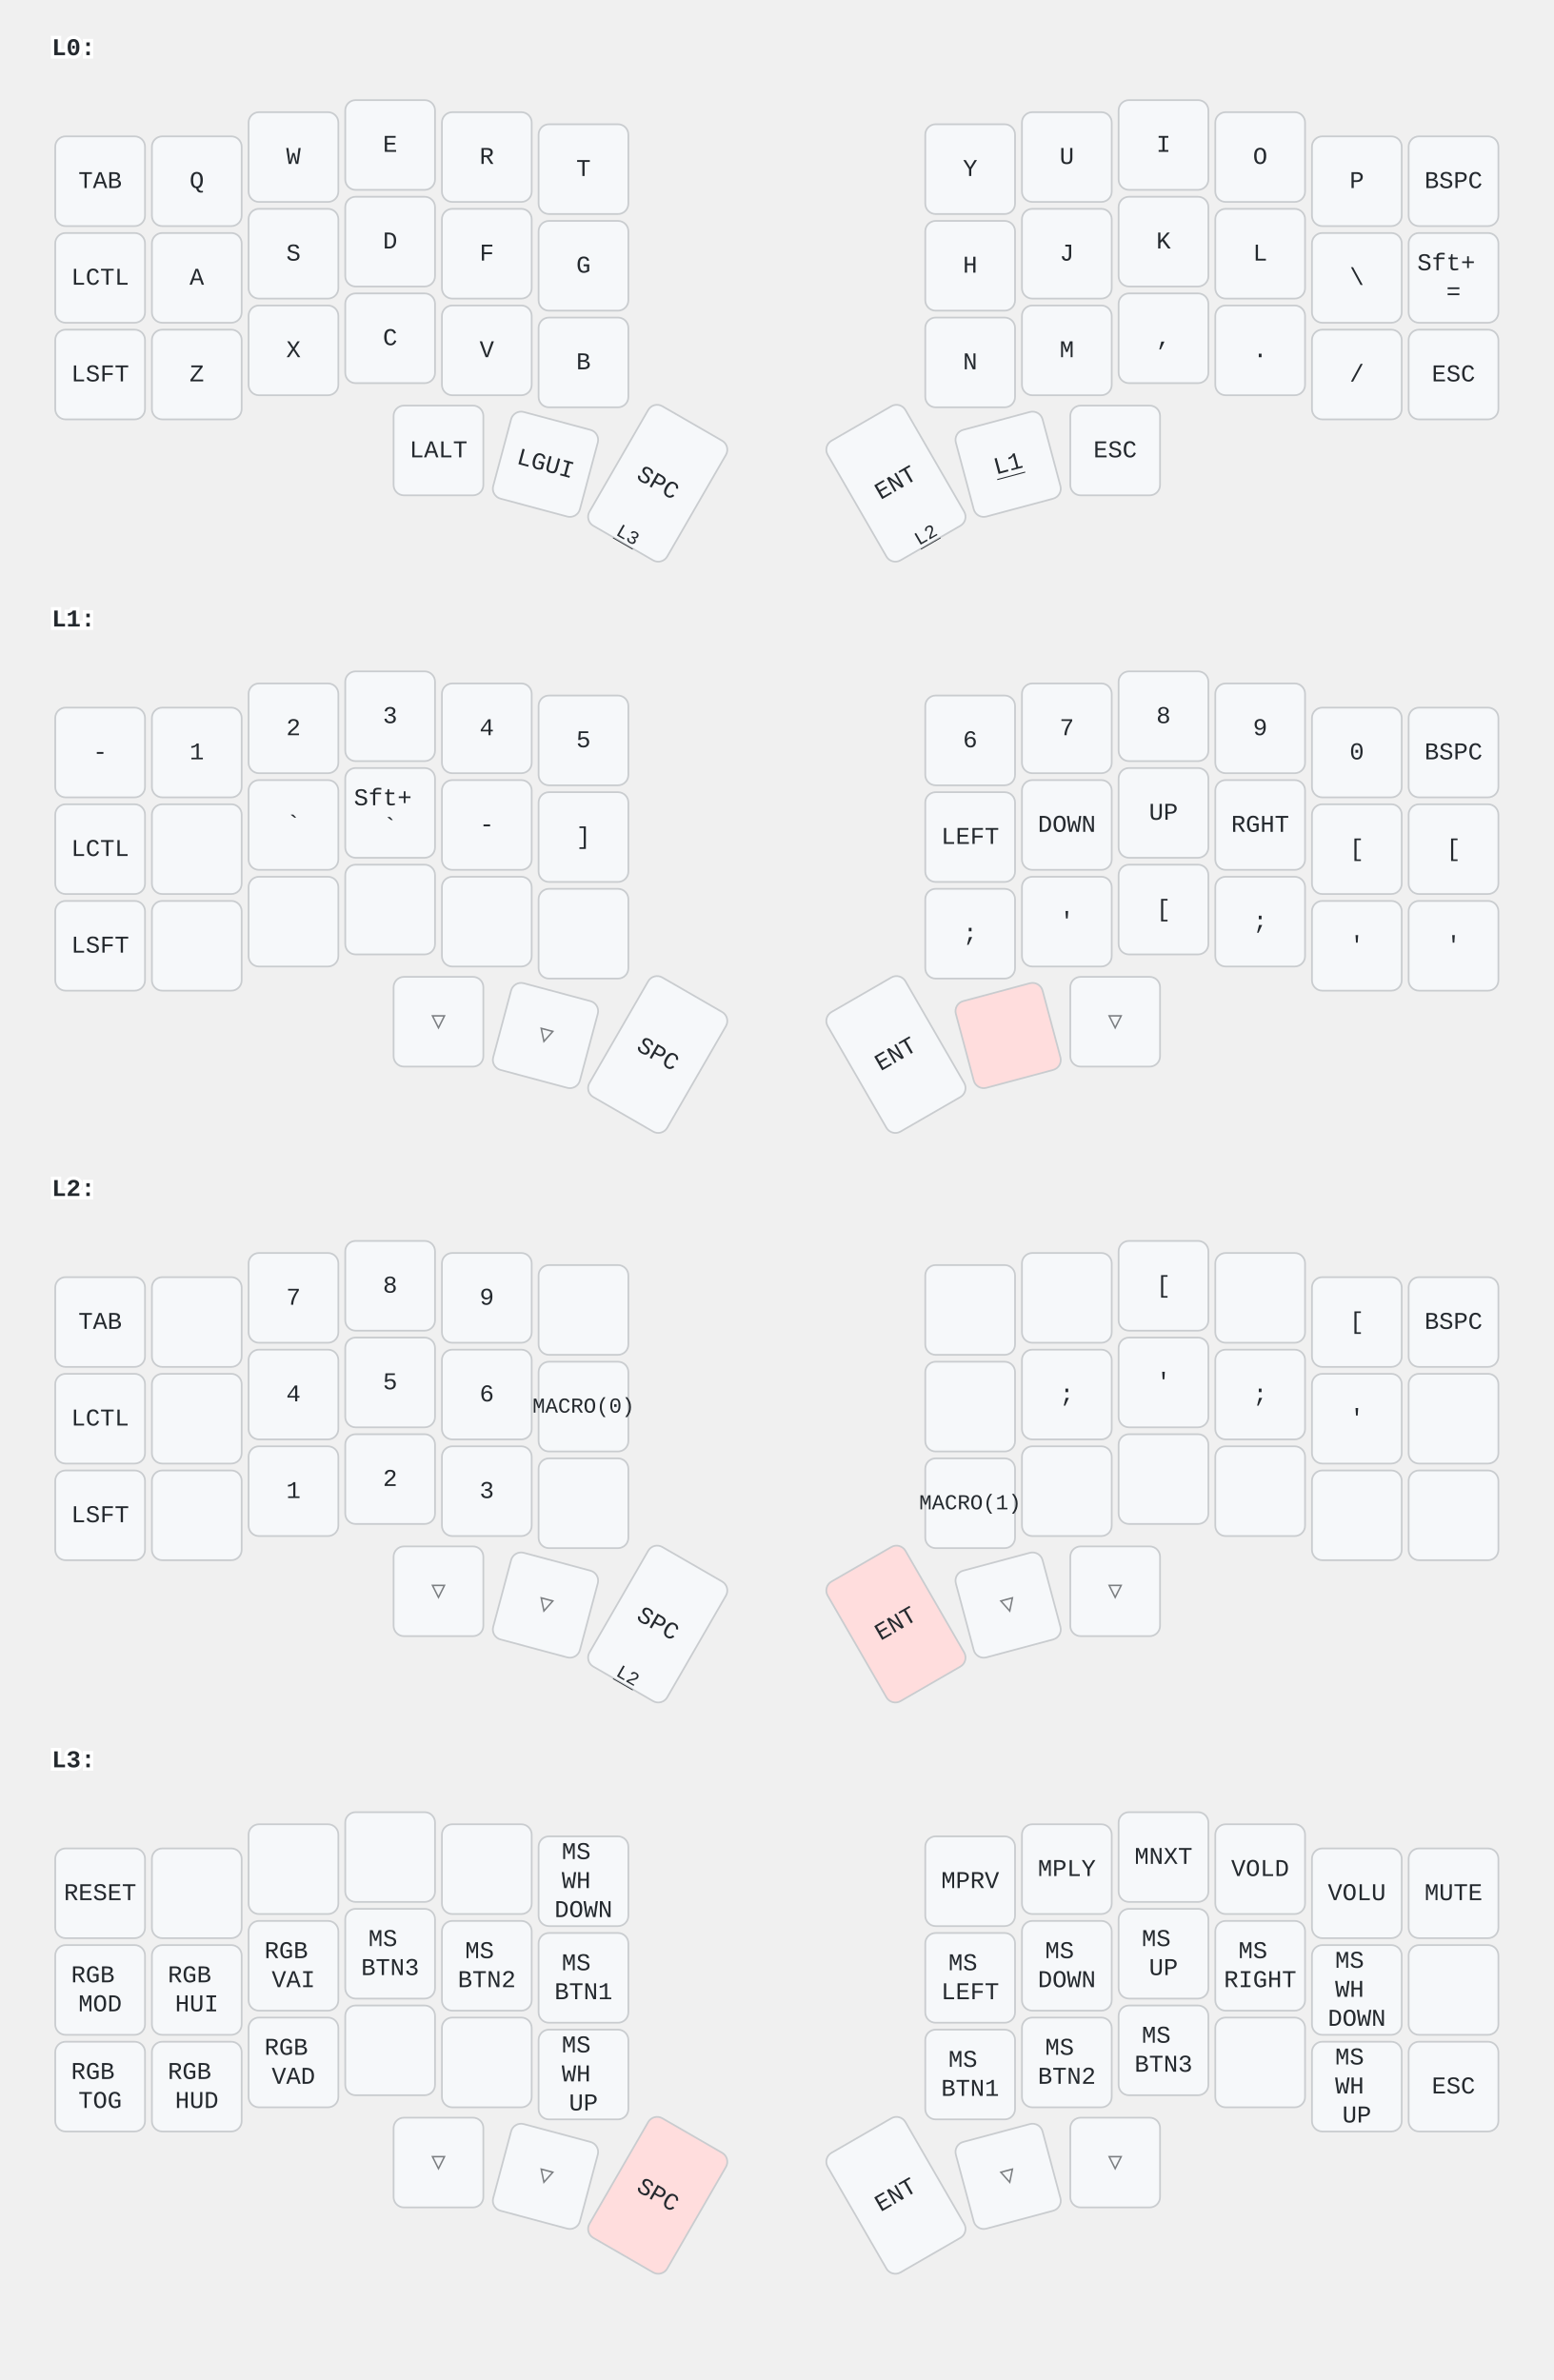
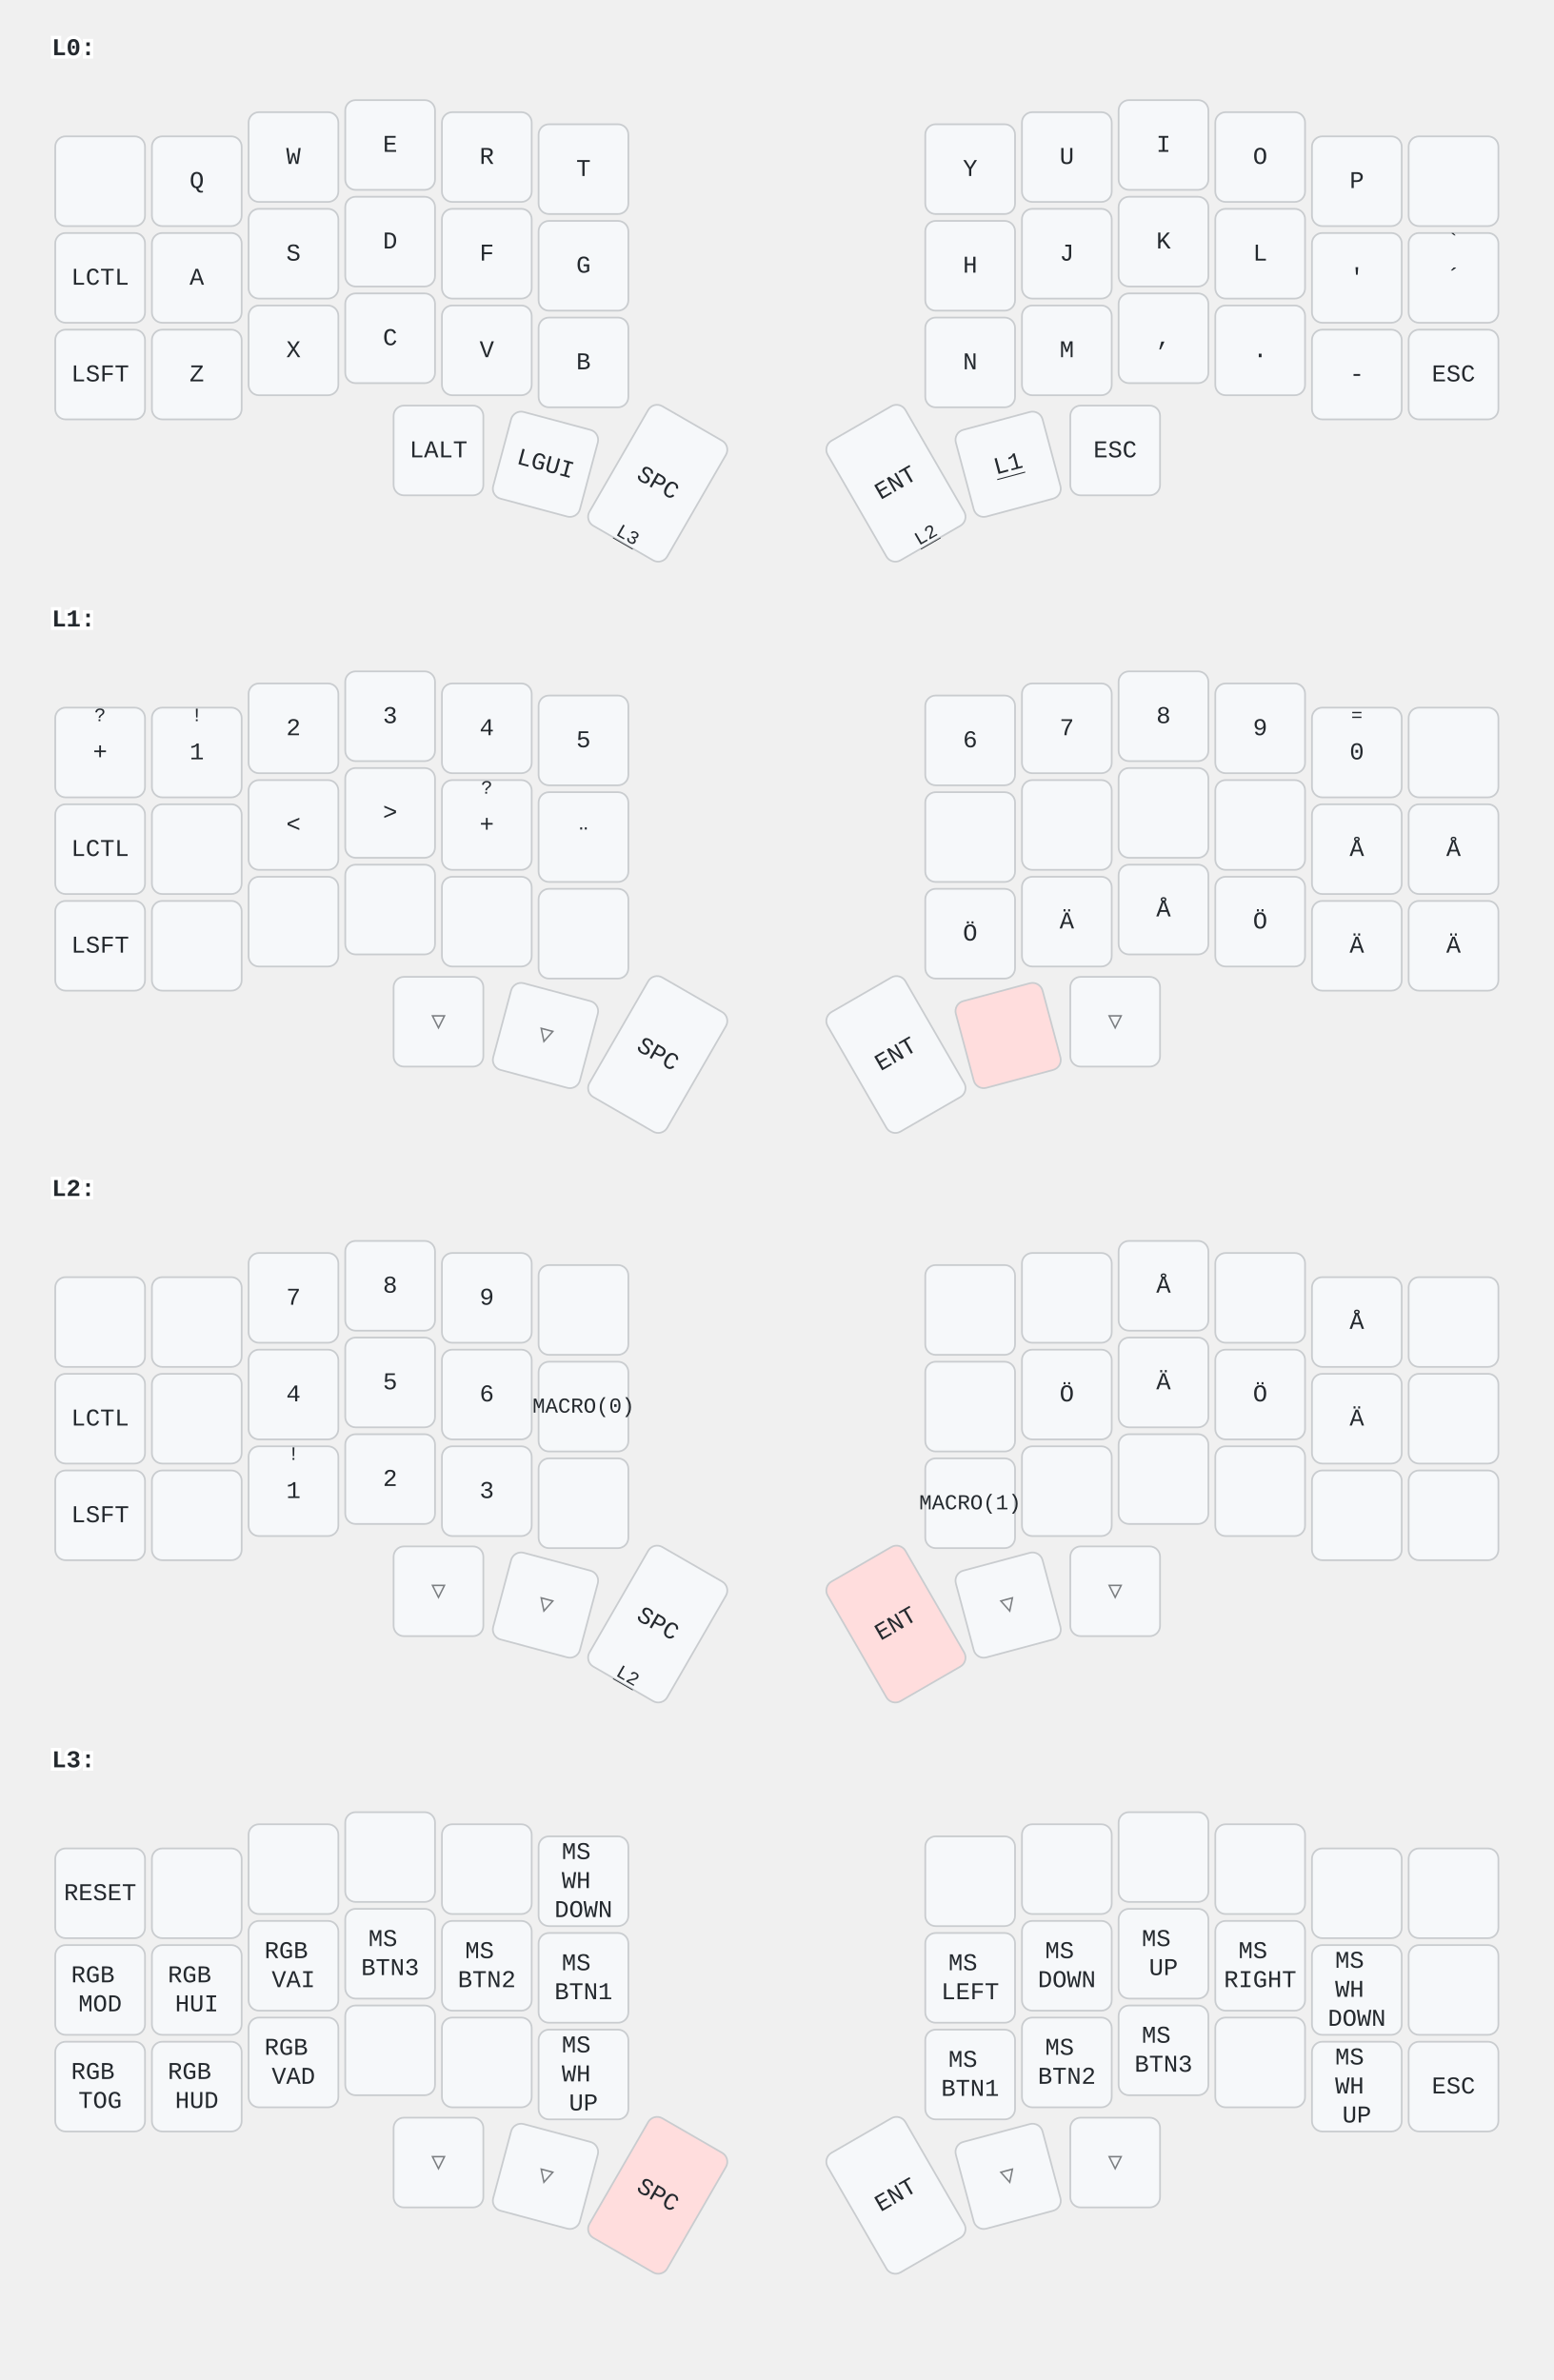
- <svg xmlns="http://www.w3.org/2000/svg" width="900" height="1379" viewBox="0 0 900 1379" class="keymap">
-   <style>/* inherit to force styles through use tags */
+ <svg xmlns="http://www.w3.org/2000/svg" xmlns:xlink="http://www.w3.org/1999/xlink" width="900" height="1379" viewBox="0 0 900 1379" class="keymap">
+   <defs>/* start glyphs */
+ <svg id="mdi:arrow-down-bold">
+       <svg id="mdi-arrow-down-bold" viewBox="0 0 24 24">
+         <path d="M9,4H15V12H19.84L12,19.84L4.16,12H9V4Z" />
+       </svg>
+     </svg>
+     <svg id="mdi:arrow-left-bold">
+       <svg id="mdi-arrow-left-bold" viewBox="0 0 24 24">
+         <path d="M20,9V15H12V19.84L4.16,12L12,4.16V9H20Z" />
+       </svg>
+     </svg>
+     <svg id="mdi:arrow-right-bold">
+       <svg id="mdi-arrow-right-bold" viewBox="0 0 24 24">
+         <path d="M4,15V9H12V4.16L19.84,12L12,19.84V15H4Z" />
+       </svg>
+     </svg>
+     <svg id="mdi:arrow-up-bold">
+       <svg id="mdi-arrow-up-bold" viewBox="0 0 24 24">
+         <path d="M15,20H9V12H4.16L12,4.16L19.84,12H15V20Z" />
+       </svg>
+     </svg>
+     <svg id="mdi:backspace">
+       <svg id="mdi-backspace" viewBox="0 0 24 24">
+         <path d="M22,3H7C6.31,3 5.77,3.35 5.41,3.88L0,12L5.41,20.11C5.77,20.64 6.31,21 7,21H22A2,2 0 0,0 24,19V5A2,2 0 0,0 22,3M19,15.59L17.59,17L14,13.41L10.41,17L9,15.59L12.59,12L9,8.41L10.41,7L14,10.59L17.59,7L19,8.41L15.41,12" />
+       </svg>
+     </svg>
+     <svg id="mdi:keyboard-tab">
+       <svg id="mdi-keyboard-tab" viewBox="0 0 24 24">
+         <path d="M20,18H22V6H20M11.59,7.41L15.17,11H1V13H15.17L11.59,16.58L13,18L19,12L13,6L11.59,7.41Z" />
+       </svg>
+     </svg>
+     <svg id="mdi:play-pause">
+       <svg id="mdi-play-pause" viewBox="0 0 24 24">
+         <path d="M3,5V19L11,12M13,19H16V5H13M18,5V19H21V5" />
+       </svg>
+     </svg>
+     <svg id="mdi:skip-next">
+       <svg id="mdi-skip-next" viewBox="0 0 24 24">
+         <path d="M16,18H18V6H16M6,18L14.5,12L6,6V18Z" />
+       </svg>
+     </svg>
+     <svg id="mdi:skip-previous">
+       <svg id="mdi-skip-previous" viewBox="0 0 24 24">
+         <path d="M6,18V6H8V18H6M9.5,12L18,6V18L9.5,12Z" />
+       </svg>
+     </svg>
+     <svg id="mdi:volume-high">
+       <svg id="mdi-volume-high" viewBox="0 0 24 24">
+         <path d="M14,3.23V5.29C16.89,6.15 19,8.83 19,12C19,15.17 16.89,17.84 14,18.7V20.77C18,19.86 21,16.28 21,12C21,7.72 18,4.14 14,3.23M16.5,12C16.5,10.23 15.5,8.71 14,7.97V16C15.5,15.29 16.5,13.76 16.5,12M3,9V15H7L12,20V4L7,9H3Z" />
+       </svg>
+     </svg>
+     <svg id="mdi:volume-low">
+       <svg id="mdi-volume-low" viewBox="0 0 24 24">
+         <path d="M7,9V15H11L16,20V4L11,9H7Z" />
+       </svg>
+     </svg>
+     <svg id="mdi:volume-off">
+       <svg id="mdi-volume-off" viewBox="0 0 24 24">
+         <path d="M12,4L9.91,6.09L12,8.18M4.27,3L3,4.27L7.73,9H3V15H7L12,20V13.27L16.25,17.53C15.58,18.04 14.83,18.46 14,18.7V20.77C15.38,20.45 16.63,19.82 17.68,18.96L19.73,21L21,19.73L12,10.73M19,12C19,12.94 18.8,13.82 18.46,14.64L19.97,16.15C20.62,14.91 21,13.5 21,12C21,7.72 18,4.14 14,3.23V5.29C16.89,6.15 19,8.83 19,12M16.5,12C16.5,10.23 15.5,8.71 14,7.97V10.18L16.45,12.63C16.5,12.43 16.5,12.21 16.5,12Z" />
+       </svg>
+     </svg>
+   </defs>/* end glyphs */
+ <style>/* inherit to force styles through use tags */
svg path {
    fill: inherit;
}

/* font and background color specifications */
svg.keymap {
    font-family: SFMono-Regular,Consolas,Liberation Mono,Menlo,monospace;
    font-size: 14px;
    font-kerning: normal;
    text-rendering: optimizeLegibility;
    fill: #24292e;
}

/* default key styling */
rect.key {
    fill: #f6f8fa;
}

rect.key, rect.combo {
    stroke: #c9cccf;
    stroke-width: 1;
}

/* default key side styling, only used is draw_key_sides is set */
rect.side {
    filter: brightness(90%);
}

/* color accent for combo boxes */
rect.combo, rect.combo-separate {
    fill: #cdf;
}

/* color accent for held keys */
rect.held, rect.combo.held {
    fill: #fdd;
}

/* color accent for ghost (optional) keys */
rect.ghost, rect.combo.ghost {
    stroke-dasharray: 4, 4;
    stroke-width: 2;
}

text {
    text-anchor: middle;
    dominant-baseline: middle;
}

/* styling for layer labels */
text.label {
    font-weight: bold;
    text-anchor: start;
    stroke: white;
    stroke-width: 4;
    paint-order: stroke;
}

/* styling for optional footer */
text.footer {
    text-anchor: end;
    dominant-baseline: auto;
    stroke: white;
    stroke-width: 4;
    paint-order: stroke;
}

/* styling for combo tap, and key hold/shifted label text */
text.combo, text.hold, text.shifted {
    font-size: 11px;
}

text.hold {
    text-anchor: middle;
    dominant-baseline: auto;
}

text.shifted {
    text-anchor: middle;
    dominant-baseline: hanging;
}

text.layer-activator {
    text-decoration: underline;
}

/* styling for hold/shifted label text in combo box */
text.combo.hold, text.combo.shifted {
    font-size: 8px;
}

/* lighter symbol for transparent keys */
text.trans {
    fill: #7b7e81;
}

/* styling for combo dendrons */
path.combo {
    stroke-width: 1;
    stroke: gray;
    fill: none;
}

/* Start Tabler Icons Cleanup */
/* cannot use height/width with glyphs */
.icon-tabler &gt; path {
    fill: inherit;
    stroke: inherit;
    stroke-width: 2;
}
/* hide tabler's default box */
.icon-tabler &gt; path[stroke="none"][fill="none"] {
    visibility: hidden;
}
/* End Tabler Icons Cleanup */
</style>
  <g transform="translate(30, 0)" class="layer-L0">
    <text x="0" y="28" class="label" id="L0">L0:</text>
    <g transform="translate(0, 56)">
      <g transform="translate(28, 49)" class="key keypos-0">
        <rect rx="6" ry="6" x="-26" y="-26" width="52" height="52" class="key" />
-         <text x="0" y="0" class="key tap">TAB</text>
+         <use href="#mdi:keyboard-tab" xlink:href="#mdi:keyboard-tab" x="-7" y="-7" height="14" width="14.0" class="key tap glyph mdi:keyboard-tab" />
      </g>
      <g transform="translate(84, 49)" class="key keypos-1">
        <rect rx="6" ry="6" x="-26" y="-26" width="52" height="52" class="key" />
        <text x="0" y="0" class="key tap">Q</text>
      </g>
      <g transform="translate(140, 35)" class="key keypos-2">
        <rect rx="6" ry="6" x="-26" y="-26" width="52" height="52" class="key" />
        <text x="0" y="0" class="key tap">W</text>
      </g>
      <g transform="translate(196, 28)" class="key keypos-3">
        <rect rx="6" ry="6" x="-26" y="-26" width="52" height="52" class="key" />
        <text x="0" y="0" class="key tap">E</text>
      </g>
      <g transform="translate(252, 35)" class="key keypos-4">
        <rect rx="6" ry="6" x="-26" y="-26" width="52" height="52" class="key" />
        <text x="0" y="0" class="key tap">R</text>
      </g>
      <g transform="translate(308, 42)" class="key keypos-5">
        <rect rx="6" ry="6" x="-26" y="-26" width="52" height="52" class="key" />
        <text x="0" y="0" class="key tap">T</text>
      </g>
      <g transform="translate(532, 42)" class="key keypos-6">
        <rect rx="6" ry="6" x="-26" y="-26" width="52" height="52" class="key" />
        <text x="0" y="0" class="key tap">Y</text>
      </g>
      <g transform="translate(588, 35)" class="key keypos-7">
        <rect rx="6" ry="6" x="-26" y="-26" width="52" height="52" class="key" />
        <text x="0" y="0" class="key tap">U</text>
      </g>
      <g transform="translate(644, 28)" class="key keypos-8">
        <rect rx="6" ry="6" x="-26" y="-26" width="52" height="52" class="key" />
        <text x="0" y="0" class="key tap">I</text>
      </g>
      <g transform="translate(700, 35)" class="key keypos-9">
        <rect rx="6" ry="6" x="-26" y="-26" width="52" height="52" class="key" />
        <text x="0" y="0" class="key tap">O</text>
      </g>
      <g transform="translate(756, 49)" class="key keypos-10">
        <rect rx="6" ry="6" x="-26" y="-26" width="52" height="52" class="key" />
        <text x="0" y="0" class="key tap">P</text>
      </g>
-       <g transform="translate(812, 49)" class="key keypos-11">
-         <rect rx="6" ry="6" x="-26" y="-26" width="52" height="52" class="key" />
-         <text x="0" y="0" class="key tap">BSPC</text>
+       <g transform="translate(812, 49)" class="key backspace keypos-11">
+         <rect rx="6" ry="6" x="-26" y="-26" width="52" height="52" class="key backspace" />
+         <use href="#mdi:backspace" xlink:href="#mdi:backspace" x="-7" y="-7" height="14" width="14.0" class="key backspace tap glyph mdi:backspace" />
      </g>
      <g transform="translate(28, 105)" class="key keypos-12">
        <rect rx="6" ry="6" x="-26" y="-26" width="52" height="52" class="key" />
        <text x="0" y="0" class="key tap">LCTL</text>
      </g>
      <g transform="translate(84, 105)" class="key keypos-13">
        <rect rx="6" ry="6" x="-26" y="-26" width="52" height="52" class="key" />
        <text x="0" y="0" class="key tap">A</text>
      </g>
      <g transform="translate(140, 91)" class="key keypos-14">
        <rect rx="6" ry="6" x="-26" y="-26" width="52" height="52" class="key" />
        <text x="0" y="0" class="key tap">S</text>
      </g>
      <g transform="translate(196, 84)" class="key keypos-15">
        <rect rx="6" ry="6" x="-26" y="-26" width="52" height="52" class="key" />
        <text x="0" y="0" class="key tap">D</text>
      </g>
      <g transform="translate(252, 91)" class="key keypos-16">
        <rect rx="6" ry="6" x="-26" y="-26" width="52" height="52" class="key" />
        <text x="0" y="0" class="key tap">F</text>
      </g>
      <g transform="translate(308, 98)" class="key keypos-17">
        <rect rx="6" ry="6" x="-26" y="-26" width="52" height="52" class="key" />
        <text x="0" y="0" class="key tap">G</text>
      </g>
      <g transform="translate(532, 98)" class="key keypos-18">
        <rect rx="6" ry="6" x="-26" y="-26" width="52" height="52" class="key" />
        <text x="0" y="0" class="key tap">H</text>
      </g>
      <g transform="translate(588, 91)" class="key keypos-19">
        <rect rx="6" ry="6" x="-26" y="-26" width="52" height="52" class="key" />
        <text x="0" y="0" class="key tap">J</text>
      </g>
      <g transform="translate(644, 84)" class="key keypos-20">
        <rect rx="6" ry="6" x="-26" y="-26" width="52" height="52" class="key" />
        <text x="0" y="0" class="key tap">K</text>
      </g>
      <g transform="translate(700, 91)" class="key keypos-21">
        <rect rx="6" ry="6" x="-26" y="-26" width="52" height="52" class="key" />
        <text x="0" y="0" class="key tap">L</text>
      </g>
      <g transform="translate(756, 105)" class="key keypos-22">
        <rect rx="6" ry="6" x="-26" y="-26" width="52" height="52" class="key" />
-         <text x="0" y="0" class="key tap">\</text>
+         <text x="0" y="0" class="key tap">'</text>
      </g>
      <g transform="translate(812, 105)" class="key keypos-23">
        <rect rx="6" ry="6" x="-26" y="-26" width="52" height="52" class="key" />
-         <text x="0" y="0" class="key tap">
-           <tspan x="0" dy="-0.6em">Sft+</tspan>
-           <tspan x="0" dy="1.2em">=</tspan>
-         </text>
+         <text x="0" y="0" class="key tap">´</text>
+         <text x="0" y="-24" class="key shifted">`</text>
      </g>
      <g transform="translate(28, 161)" class="key keypos-24">
        <rect rx="6" ry="6" x="-26" y="-26" width="52" height="52" class="key" />
        <text x="0" y="0" class="key tap">LSFT</text>
      </g>
      <g transform="translate(84, 161)" class="key keypos-25">
        <rect rx="6" ry="6" x="-26" y="-26" width="52" height="52" class="key" />
        <text x="0" y="0" class="key tap">Z</text>
      </g>
      <g transform="translate(140, 147)" class="key keypos-26">
        <rect rx="6" ry="6" x="-26" y="-26" width="52" height="52" class="key" />
        <text x="0" y="0" class="key tap">X</text>
      </g>
      <g transform="translate(196, 140)" class="key keypos-27">
        <rect rx="6" ry="6" x="-26" y="-26" width="52" height="52" class="key" />
        <text x="0" y="0" class="key tap">C</text>
      </g>
      <g transform="translate(252, 147)" class="key keypos-28">
        <rect rx="6" ry="6" x="-26" y="-26" width="52" height="52" class="key" />
        <text x="0" y="0" class="key tap">V</text>
      </g>
      <g transform="translate(308, 154)" class="key keypos-29">
        <rect rx="6" ry="6" x="-26" y="-26" width="52" height="52" class="key" />
        <text x="0" y="0" class="key tap">B</text>
      </g>
      <g transform="translate(532, 154)" class="key keypos-30">
        <rect rx="6" ry="6" x="-26" y="-26" width="52" height="52" class="key" />
        <text x="0" y="0" class="key tap">N</text>
      </g>
      <g transform="translate(588, 147)" class="key keypos-31">
        <rect rx="6" ry="6" x="-26" y="-26" width="52" height="52" class="key" />
        <text x="0" y="0" class="key tap">M</text>
      </g>
      <g transform="translate(644, 140)" class="key keypos-32">
        <rect rx="6" ry="6" x="-26" y="-26" width="52" height="52" class="key" />
        <text x="0" y="0" class="key tap">,</text>
      </g>
      <g transform="translate(700, 147)" class="key keypos-33">
        <rect rx="6" ry="6" x="-26" y="-26" width="52" height="52" class="key" />
        <text x="0" y="0" class="key tap">.</text>
      </g>
      <g transform="translate(756, 161)" class="key keypos-34">
        <rect rx="6" ry="6" x="-26" y="-26" width="52" height="52" class="key" />
-         <text x="0" y="0" class="key tap">/</text>
+         <text x="0" y="0" class="key tap">-</text>
      </g>
      <g transform="translate(812, 161)" class="key keypos-35">
        <rect rx="6" ry="6" x="-26" y="-26" width="52" height="52" class="key" />
        <text x="0" y="0" class="key tap">ESC</text>
      </g>
      <g transform="translate(224, 205)" class="key keypos-36">
        <rect rx="6" ry="6" x="-26" y="-26" width="52" height="52" class="key" />
        <text x="0" y="0" class="key tap">LALT</text>
      </g>
      <g transform="translate(286, 213) rotate(15.0)" class="key keypos-37">
        <rect rx="6" ry="6" x="-26" y="-26" width="52" height="52" class="key" />
        <text x="0" y="0" class="key tap">LGUI</text>
      </g>
      <g transform="translate(351, 224) rotate(30.0)" class="key keypos-38">
        <rect rx="6" ry="6" x="-26" y="-40" width="52" height="80" class="key" />
        <text x="0" y="0" class="key tap">SPC</text>
        <a href="#L3">
          <text x="0" y="38" class="key hold layer-activator">L3</text>
        </a>
      </g>
      <g transform="translate(489, 224) rotate(-30.0)" class="key keypos-39">
        <rect rx="6" ry="6" x="-26" y="-40" width="52" height="80" class="key" />
        <text x="0" y="0" class="key tap">ENT</text>
        <a href="#L2">
          <text x="0" y="38" class="key hold layer-activator">L2</text>
        </a>
      </g>
      <g transform="translate(554, 213) rotate(-15.0)" class="key keypos-40">
        <rect rx="6" ry="6" x="-26" y="-26" width="52" height="52" class="key" />
        <a href="#L1">
          <text x="0" y="0" class="key tap layer-activator">L1</text>
        </a>
      </g>
      <g transform="translate(616, 205)" class="key keypos-41">
        <rect rx="6" ry="6" x="-26" y="-26" width="52" height="52" class="key" />
        <text x="0" y="0" class="key tap">ESC</text>
      </g>
    </g>
  </g>
  <g transform="translate(30, 331)" class="layer-L1">
    <text x="0" y="28" class="label" id="L1">L1:</text>
    <g transform="translate(0, 56)">
      <g transform="translate(28, 49)" class="key keypos-0">
        <rect rx="6" ry="6" x="-26" y="-26" width="52" height="52" class="key" />
-         <text x="0" y="0" class="key tap">-</text>
+         <text x="0" y="0" class="key tap">+</text>
+         <text x="0" y="-24" class="key shifted">?</text>
      </g>
      <g transform="translate(84, 49)" class="key keypos-1">
        <rect rx="6" ry="6" x="-26" y="-26" width="52" height="52" class="key" />
        <text x="0" y="0" class="key tap">1</text>
+         <text x="0" y="-24" class="key shifted">!</text>
      </g>
      <g transform="translate(140, 35)" class="key keypos-2">
        <rect rx="6" ry="6" x="-26" y="-26" width="52" height="52" class="key" />
        <text x="0" y="0" class="key tap">2</text>
      </g>
      <g transform="translate(196, 28)" class="key keypos-3">
        <rect rx="6" ry="6" x="-26" y="-26" width="52" height="52" class="key" />
        <text x="0" y="0" class="key tap">3</text>
      </g>
      <g transform="translate(252, 35)" class="key keypos-4">
        <rect rx="6" ry="6" x="-26" y="-26" width="52" height="52" class="key" />
        <text x="0" y="0" class="key tap">4</text>
      </g>
      <g transform="translate(308, 42)" class="key keypos-5">
        <rect rx="6" ry="6" x="-26" y="-26" width="52" height="52" class="key" />
        <text x="0" y="0" class="key tap">5</text>
      </g>
      <g transform="translate(532, 42)" class="key keypos-6">
        <rect rx="6" ry="6" x="-26" y="-26" width="52" height="52" class="key" />
        <text x="0" y="0" class="key tap">6</text>
      </g>
      <g transform="translate(588, 35)" class="key keypos-7">
        <rect rx="6" ry="6" x="-26" y="-26" width="52" height="52" class="key" />
        <text x="0" y="0" class="key tap">7</text>
      </g>
      <g transform="translate(644, 28)" class="key keypos-8">
        <rect rx="6" ry="6" x="-26" y="-26" width="52" height="52" class="key" />
        <text x="0" y="0" class="key tap">8</text>
      </g>
      <g transform="translate(700, 35)" class="key keypos-9">
        <rect rx="6" ry="6" x="-26" y="-26" width="52" height="52" class="key" />
        <text x="0" y="0" class="key tap">9</text>
      </g>
      <g transform="translate(756, 49)" class="key keypos-10">
        <rect rx="6" ry="6" x="-26" y="-26" width="52" height="52" class="key" />
        <text x="0" y="0" class="key tap">0</text>
-       </g>
-       <g transform="translate(812, 49)" class="key keypos-11">
-         <rect rx="6" ry="6" x="-26" y="-26" width="52" height="52" class="key" />
-         <text x="0" y="0" class="key tap">BSPC</text>
+         <text x="0" y="-24" class="key shifted">=</text>
+       </g>
+       <g transform="translate(812, 49)" class="key backspace keypos-11">
+         <rect rx="6" ry="6" x="-26" y="-26" width="52" height="52" class="key backspace" />
+         <use href="#mdi:backspace" xlink:href="#mdi:backspace" x="-7" y="-7" height="14" width="14.0" class="key backspace tap glyph mdi:backspace" />
      </g>
      <g transform="translate(28, 105)" class="key keypos-12">
        <rect rx="6" ry="6" x="-26" y="-26" width="52" height="52" class="key" />
        <text x="0" y="0" class="key tap">LCTL</text>
      </g>
      <g transform="translate(84, 105)" class="key keypos-13">
        <rect rx="6" ry="6" x="-26" y="-26" width="52" height="52" class="key" />
      </g>
      <g transform="translate(140, 91)" class="key keypos-14">
        <rect rx="6" ry="6" x="-26" y="-26" width="52" height="52" class="key" />
-         <text x="0" y="0" class="key tap">`</text>
+         <text x="0" y="0" class="key tap">&lt;</text>
      </g>
      <g transform="translate(196, 84)" class="key keypos-15">
        <rect rx="6" ry="6" x="-26" y="-26" width="52" height="52" class="key" />
-         <text x="0" y="0" class="key tap">
-           <tspan x="0" dy="-0.6em">Sft+</tspan>
-           <tspan x="0" dy="1.2em">`</tspan>
-         </text>
+         <text x="0" y="0" class="key tap">&gt;</text>
      </g>
      <g transform="translate(252, 91)" class="key keypos-16">
        <rect rx="6" ry="6" x="-26" y="-26" width="52" height="52" class="key" />
-         <text x="0" y="0" class="key tap">-</text>
+         <text x="0" y="0" class="key tap">+</text>
+         <text x="0" y="-24" class="key shifted">?</text>
      </g>
      <g transform="translate(308, 98)" class="key keypos-17">
        <rect rx="6" ry="6" x="-26" y="-26" width="52" height="52" class="key" />
-         <text x="0" y="0" class="key tap">]</text>
+         <text x="0" y="0" class="key tap">¨</text>
      </g>
      <g transform="translate(532, 98)" class="key keypos-18">
        <rect rx="6" ry="6" x="-26" y="-26" width="52" height="52" class="key" />
-         <text x="0" y="0" class="key tap">LEFT</text>
+         <use href="#mdi:arrow-left-bold" xlink:href="#mdi:arrow-left-bold" x="-7" y="-7" height="14" width="14.0" class="key tap glyph mdi:arrow-left-bold" />
      </g>
      <g transform="translate(588, 91)" class="key keypos-19">
        <rect rx="6" ry="6" x="-26" y="-26" width="52" height="52" class="key" />
-         <text x="0" y="0" class="key tap">DOWN</text>
+         <use href="#mdi:arrow-down-bold" xlink:href="#mdi:arrow-down-bold" x="-7" y="-7" height="14" width="14.0" class="key tap glyph mdi:arrow-down-bold" />
      </g>
      <g transform="translate(644, 84)" class="key keypos-20">
        <rect rx="6" ry="6" x="-26" y="-26" width="52" height="52" class="key" />
-         <text x="0" y="0" class="key tap">UP</text>
+         <use href="#mdi:arrow-up-bold" xlink:href="#mdi:arrow-up-bold" x="-7" y="-7" height="14" width="14.0" class="key tap glyph mdi:arrow-up-bold" />
      </g>
      <g transform="translate(700, 91)" class="key keypos-21">
        <rect rx="6" ry="6" x="-26" y="-26" width="52" height="52" class="key" />
-         <text x="0" y="0" class="key tap">RGHT</text>
+         <use href="#mdi:arrow-right-bold" xlink:href="#mdi:arrow-right-bold" x="-7" y="-7" height="14" width="14.0" class="key tap glyph mdi:arrow-right-bold" />
      </g>
      <g transform="translate(756, 105)" class="key keypos-22">
        <rect rx="6" ry="6" x="-26" y="-26" width="52" height="52" class="key" />
-         <text x="0" y="0" class="key tap">[</text>
+         <text x="0" y="0" class="key tap">Å</text>
      </g>
      <g transform="translate(812, 105)" class="key keypos-23">
        <rect rx="6" ry="6" x="-26" y="-26" width="52" height="52" class="key" />
-         <text x="0" y="0" class="key tap">[</text>
+         <text x="0" y="0" class="key tap">Å</text>
      </g>
      <g transform="translate(28, 161)" class="key keypos-24">
        <rect rx="6" ry="6" x="-26" y="-26" width="52" height="52" class="key" />
        <text x="0" y="0" class="key tap">LSFT</text>
      </g>
      <g transform="translate(84, 161)" class="key keypos-25">
        <rect rx="6" ry="6" x="-26" y="-26" width="52" height="52" class="key" />
      </g>
      <g transform="translate(140, 147)" class="key keypos-26">
        <rect rx="6" ry="6" x="-26" y="-26" width="52" height="52" class="key" />
      </g>
      <g transform="translate(196, 140)" class="key keypos-27">
        <rect rx="6" ry="6" x="-26" y="-26" width="52" height="52" class="key" />
      </g>
      <g transform="translate(252, 147)" class="key keypos-28">
        <rect rx="6" ry="6" x="-26" y="-26" width="52" height="52" class="key" />
      </g>
      <g transform="translate(308, 154)" class="key keypos-29">
        <rect rx="6" ry="6" x="-26" y="-26" width="52" height="52" class="key" />
      </g>
      <g transform="translate(532, 154)" class="key keypos-30">
        <rect rx="6" ry="6" x="-26" y="-26" width="52" height="52" class="key" />
-         <text x="0" y="0" class="key tap">;</text>
+         <text x="0" y="0" class="key tap">Ö</text>
      </g>
      <g transform="translate(588, 147)" class="key keypos-31">
        <rect rx="6" ry="6" x="-26" y="-26" width="52" height="52" class="key" />
-         <text x="0" y="0" class="key tap">'</text>
+         <text x="0" y="0" class="key tap">Ä</text>
      </g>
      <g transform="translate(644, 140)" class="key keypos-32">
        <rect rx="6" ry="6" x="-26" y="-26" width="52" height="52" class="key" />
-         <text x="0" y="0" class="key tap">[</text>
+         <text x="0" y="0" class="key tap">Å</text>
      </g>
      <g transform="translate(700, 147)" class="key keypos-33">
        <rect rx="6" ry="6" x="-26" y="-26" width="52" height="52" class="key" />
-         <text x="0" y="0" class="key tap">;</text>
+         <text x="0" y="0" class="key tap">Ö</text>
      </g>
      <g transform="translate(756, 161)" class="key keypos-34">
        <rect rx="6" ry="6" x="-26" y="-26" width="52" height="52" class="key" />
-         <text x="0" y="0" class="key tap">'</text>
+         <text x="0" y="0" class="key tap">Ä</text>
      </g>
      <g transform="translate(812, 161)" class="key keypos-35">
        <rect rx="6" ry="6" x="-26" y="-26" width="52" height="52" class="key" />
-         <text x="0" y="0" class="key tap">'</text>
+         <text x="0" y="0" class="key tap">Ä</text>
      </g>
      <g transform="translate(224, 205)" class="key trans keypos-36">
        <rect rx="6" ry="6" x="-26" y="-26" width="52" height="52" class="key trans" />
        <text x="0" y="0" class="key trans tap">▽</text>
      </g>
      <g transform="translate(286, 213) rotate(15.0)" class="key trans keypos-37">
        <rect rx="6" ry="6" x="-26" y="-26" width="52" height="52" class="key trans" />
        <text x="0" y="0" class="key trans tap">▽</text>
      </g>
      <g transform="translate(351, 224) rotate(30.0)" class="key keypos-38">
        <rect rx="6" ry="6" x="-26" y="-40" width="52" height="80" class="key" />
        <text x="0" y="0" class="key tap">SPC</text>
      </g>
      <g transform="translate(489, 224) rotate(-30.0)" class="key keypos-39">
        <rect rx="6" ry="6" x="-26" y="-40" width="52" height="80" class="key" />
        <text x="0" y="0" class="key tap">ENT</text>
      </g>
      <g transform="translate(554, 213) rotate(-15.0)" class="key held keypos-40">
        <rect rx="6" ry="6" x="-26" y="-26" width="52" height="52" class="key held" />
      </g>
      <g transform="translate(616, 205)" class="key trans keypos-41">
        <rect rx="6" ry="6" x="-26" y="-26" width="52" height="52" class="key trans" />
        <text x="0" y="0" class="key trans tap">▽</text>
      </g>
    </g>
  </g>
  <g transform="translate(30, 661)" class="layer-L2">
    <text x="0" y="28" class="label" id="L2">L2:</text>
    <g transform="translate(0, 56)">
      <g transform="translate(28, 49)" class="key keypos-0">
        <rect rx="6" ry="6" x="-26" y="-26" width="52" height="52" class="key" />
-         <text x="0" y="0" class="key tap">TAB</text>
+         <use href="#mdi:keyboard-tab" xlink:href="#mdi:keyboard-tab" x="-7" y="-7" height="14" width="14.0" class="key tap glyph mdi:keyboard-tab" />
      </g>
      <g transform="translate(84, 49)" class="key keypos-1">
        <rect rx="6" ry="6" x="-26" y="-26" width="52" height="52" class="key" />
      </g>
      <g transform="translate(140, 35)" class="key keypos-2">
        <rect rx="6" ry="6" x="-26" y="-26" width="52" height="52" class="key" />
        <text x="0" y="0" class="key tap">7</text>
      </g>
      <g transform="translate(196, 28)" class="key keypos-3">
        <rect rx="6" ry="6" x="-26" y="-26" width="52" height="52" class="key" />
        <text x="0" y="0" class="key tap">8</text>
      </g>
      <g transform="translate(252, 35)" class="key keypos-4">
        <rect rx="6" ry="6" x="-26" y="-26" width="52" height="52" class="key" />
        <text x="0" y="0" class="key tap">9</text>
      </g>
      <g transform="translate(308, 42)" class="key keypos-5">
        <rect rx="6" ry="6" x="-26" y="-26" width="52" height="52" class="key" />
      </g>
      <g transform="translate(532, 42)" class="key keypos-6">
        <rect rx="6" ry="6" x="-26" y="-26" width="52" height="52" class="key" />
      </g>
      <g transform="translate(588, 35)" class="key keypos-7">
        <rect rx="6" ry="6" x="-26" y="-26" width="52" height="52" class="key" />
      </g>
      <g transform="translate(644, 28)" class="key keypos-8">
        <rect rx="6" ry="6" x="-26" y="-26" width="52" height="52" class="key" />
-         <text x="0" y="0" class="key tap">[</text>
+         <text x="0" y="0" class="key tap">Å</text>
      </g>
      <g transform="translate(700, 35)" class="key keypos-9">
        <rect rx="6" ry="6" x="-26" y="-26" width="52" height="52" class="key" />
      </g>
      <g transform="translate(756, 49)" class="key keypos-10">
        <rect rx="6" ry="6" x="-26" y="-26" width="52" height="52" class="key" />
-         <text x="0" y="0" class="key tap">[</text>
-       </g>
-       <g transform="translate(812, 49)" class="key keypos-11">
-         <rect rx="6" ry="6" x="-26" y="-26" width="52" height="52" class="key" />
-         <text x="0" y="0" class="key tap">BSPC</text>
+         <text x="0" y="0" class="key tap">Å</text>
+       </g>
+       <g transform="translate(812, 49)" class="key backspace keypos-11">
+         <rect rx="6" ry="6" x="-26" y="-26" width="52" height="52" class="key backspace" />
+         <use href="#mdi:backspace" xlink:href="#mdi:backspace" x="-7" y="-7" height="14" width="14.0" class="key backspace tap glyph mdi:backspace" />
      </g>
      <g transform="translate(28, 105)" class="key keypos-12">
        <rect rx="6" ry="6" x="-26" y="-26" width="52" height="52" class="key" />
        <text x="0" y="0" class="key tap">LCTL</text>
      </g>
      <g transform="translate(84, 105)" class="key keypos-13">
        <rect rx="6" ry="6" x="-26" y="-26" width="52" height="52" class="key" />
      </g>
      <g transform="translate(140, 91)" class="key keypos-14">
        <rect rx="6" ry="6" x="-26" y="-26" width="52" height="52" class="key" />
        <text x="0" y="0" class="key tap">4</text>
      </g>
      <g transform="translate(196, 84)" class="key keypos-15">
        <rect rx="6" ry="6" x="-26" y="-26" width="52" height="52" class="key" />
        <text x="0" y="0" class="key tap">5</text>
      </g>
      <g transform="translate(252, 91)" class="key keypos-16">
        <rect rx="6" ry="6" x="-26" y="-26" width="52" height="52" class="key" />
        <text x="0" y="0" class="key tap">6</text>
      </g>
      <g transform="translate(308, 98)" class="key keypos-17">
        <rect rx="6" ry="6" x="-26" y="-26" width="52" height="52" class="key" />
        <text x="0" y="0" class="key tap">
          <tspan style="font-size: 88%">MACRO(0)</tspan>
        </text>
      </g>
      <g transform="translate(532, 98)" class="key keypos-18">
        <rect rx="6" ry="6" x="-26" y="-26" width="52" height="52" class="key" />
      </g>
      <g transform="translate(588, 91)" class="key keypos-19">
        <rect rx="6" ry="6" x="-26" y="-26" width="52" height="52" class="key" />
-         <text x="0" y="0" class="key tap">;</text>
+         <text x="0" y="0" class="key tap">Ö</text>
      </g>
      <g transform="translate(644, 84)" class="key keypos-20">
        <rect rx="6" ry="6" x="-26" y="-26" width="52" height="52" class="key" />
-         <text x="0" y="0" class="key tap">'</text>
+         <text x="0" y="0" class="key tap">Ä</text>
      </g>
      <g transform="translate(700, 91)" class="key keypos-21">
        <rect rx="6" ry="6" x="-26" y="-26" width="52" height="52" class="key" />
-         <text x="0" y="0" class="key tap">;</text>
+         <text x="0" y="0" class="key tap">Ö</text>
      </g>
      <g transform="translate(756, 105)" class="key keypos-22">
        <rect rx="6" ry="6" x="-26" y="-26" width="52" height="52" class="key" />
-         <text x="0" y="0" class="key tap">'</text>
+         <text x="0" y="0" class="key tap">Ä</text>
      </g>
      <g transform="translate(812, 105)" class="key keypos-23">
        <rect rx="6" ry="6" x="-26" y="-26" width="52" height="52" class="key" />
      </g>
      <g transform="translate(28, 161)" class="key keypos-24">
        <rect rx="6" ry="6" x="-26" y="-26" width="52" height="52" class="key" />
        <text x="0" y="0" class="key tap">LSFT</text>
      </g>
      <g transform="translate(84, 161)" class="key keypos-25">
        <rect rx="6" ry="6" x="-26" y="-26" width="52" height="52" class="key" />
      </g>
      <g transform="translate(140, 147)" class="key keypos-26">
        <rect rx="6" ry="6" x="-26" y="-26" width="52" height="52" class="key" />
        <text x="0" y="0" class="key tap">1</text>
+         <text x="0" y="-24" class="key shifted">!</text>
      </g>
      <g transform="translate(196, 140)" class="key keypos-27">
        <rect rx="6" ry="6" x="-26" y="-26" width="52" height="52" class="key" />
        <text x="0" y="0" class="key tap">2</text>
      </g>
      <g transform="translate(252, 147)" class="key keypos-28">
        <rect rx="6" ry="6" x="-26" y="-26" width="52" height="52" class="key" />
        <text x="0" y="0" class="key tap">3</text>
      </g>
      <g transform="translate(308, 154)" class="key keypos-29">
        <rect rx="6" ry="6" x="-26" y="-26" width="52" height="52" class="key" />
      </g>
      <g transform="translate(532, 154)" class="key keypos-30">
        <rect rx="6" ry="6" x="-26" y="-26" width="52" height="52" class="key" />
        <text x="0" y="0" class="key tap">
          <tspan style="font-size: 88%">MACRO(1)</tspan>
        </text>
      </g>
      <g transform="translate(588, 147)" class="key keypos-31">
        <rect rx="6" ry="6" x="-26" y="-26" width="52" height="52" class="key" />
      </g>
      <g transform="translate(644, 140)" class="key keypos-32">
        <rect rx="6" ry="6" x="-26" y="-26" width="52" height="52" class="key" />
      </g>
      <g transform="translate(700, 147)" class="key keypos-33">
        <rect rx="6" ry="6" x="-26" y="-26" width="52" height="52" class="key" />
      </g>
      <g transform="translate(756, 161)" class="key keypos-34">
        <rect rx="6" ry="6" x="-26" y="-26" width="52" height="52" class="key" />
      </g>
      <g transform="translate(812, 161)" class="key keypos-35">
        <rect rx="6" ry="6" x="-26" y="-26" width="52" height="52" class="key" />
      </g>
      <g transform="translate(224, 205)" class="key trans keypos-36">
        <rect rx="6" ry="6" x="-26" y="-26" width="52" height="52" class="key trans" />
        <text x="0" y="0" class="key trans tap">▽</text>
      </g>
      <g transform="translate(286, 213) rotate(15.0)" class="key trans keypos-37">
        <rect rx="6" ry="6" x="-26" y="-26" width="52" height="52" class="key trans" />
        <text x="0" y="0" class="key trans tap">▽</text>
      </g>
      <g transform="translate(351, 224) rotate(30.0)" class="key keypos-38">
        <rect rx="6" ry="6" x="-26" y="-40" width="52" height="80" class="key" />
        <text x="0" y="0" class="key tap">SPC</text>
        <a href="#L2">
          <text x="0" y="38" class="key hold layer-activator">L2</text>
        </a>
      </g>
      <g transform="translate(489, 224) rotate(-30.0)" class="key held keypos-39">
        <rect rx="6" ry="6" x="-26" y="-40" width="52" height="80" class="key held" />
        <text x="0" y="0" class="key held tap">ENT</text>
      </g>
      <g transform="translate(554, 213) rotate(-15.0)" class="key trans keypos-40">
        <rect rx="6" ry="6" x="-26" y="-26" width="52" height="52" class="key trans" />
        <text x="0" y="0" class="key trans tap">▽</text>
      </g>
      <g transform="translate(616, 205)" class="key trans keypos-41">
        <rect rx="6" ry="6" x="-26" y="-26" width="52" height="52" class="key trans" />
        <text x="0" y="0" class="key trans tap">▽</text>
      </g>
    </g>
  </g>
  <g transform="translate(30, 992)" class="layer-L3">
    <text x="0" y="28" class="label" id="L3">L3:</text>
    <g transform="translate(0, 56)">
      <g transform="translate(28, 49)" class="key keypos-0">
        <rect rx="6" ry="6" x="-26" y="-26" width="52" height="52" class="key" />
        <text x="0" y="0" class="key tap">RESET</text>
      </g>
      <g transform="translate(84, 49)" class="key keypos-1">
        <rect rx="6" ry="6" x="-26" y="-26" width="52" height="52" class="key" />
      </g>
      <g transform="translate(140, 35)" class="key keypos-2">
        <rect rx="6" ry="6" x="-26" y="-26" width="52" height="52" class="key" />
      </g>
      <g transform="translate(196, 28)" class="key keypos-3">
        <rect rx="6" ry="6" x="-26" y="-26" width="52" height="52" class="key" />
      </g>
      <g transform="translate(252, 35)" class="key keypos-4">
        <rect rx="6" ry="6" x="-26" y="-26" width="52" height="52" class="key" />
      </g>
      <g transform="translate(308, 42)" class="key keypos-5">
        <rect rx="6" ry="6" x="-26" y="-26" width="52" height="52" class="key" />
        <text x="0" y="0" class="key tap">
          <tspan x="0" dy="-1.2em">MS</tspan>
          <tspan x="0" dy="1.2em">WH</tspan>
          <tspan x="0" dy="1.2em">DOWN</tspan>
        </text>
      </g>
      <g transform="translate(532, 42)" class="key keypos-6">
        <rect rx="6" ry="6" x="-26" y="-26" width="52" height="52" class="key" />
-         <text x="0" y="0" class="key tap">MPRV</text>
+         <use href="#mdi:skip-previous" xlink:href="#mdi:skip-previous" x="-7" y="-7" height="14" width="14.0" class="key tap glyph mdi:skip-previous" />
      </g>
      <g transform="translate(588, 35)" class="key keypos-7">
        <rect rx="6" ry="6" x="-26" y="-26" width="52" height="52" class="key" />
-         <text x="0" y="0" class="key tap">MPLY</text>
+         <use href="#mdi:play-pause" xlink:href="#mdi:play-pause" x="-7" y="-7" height="14" width="14.0" class="key tap glyph mdi:play-pause" />
      </g>
      <g transform="translate(644, 28)" class="key keypos-8">
        <rect rx="6" ry="6" x="-26" y="-26" width="52" height="52" class="key" />
-         <text x="0" y="0" class="key tap">MNXT</text>
+         <use href="#mdi:skip-next" xlink:href="#mdi:skip-next" x="-7" y="-7" height="14" width="14.0" class="key tap glyph mdi:skip-next" />
      </g>
      <g transform="translate(700, 35)" class="key keypos-9">
        <rect rx="6" ry="6" x="-26" y="-26" width="52" height="52" class="key" />
-         <text x="0" y="0" class="key tap">VOLD</text>
+         <use href="#mdi:volume-low" xlink:href="#mdi:volume-low" x="-7" y="-7" height="14" width="14.0" class="key tap glyph mdi:volume-low" />
      </g>
      <g transform="translate(756, 49)" class="key keypos-10">
        <rect rx="6" ry="6" x="-26" y="-26" width="52" height="52" class="key" />
-         <text x="0" y="0" class="key tap">VOLU</text>
+         <use href="#mdi:volume-high" xlink:href="#mdi:volume-high" x="-7" y="-7" height="14" width="14.0" class="key tap glyph mdi:volume-high" />
      </g>
      <g transform="translate(812, 49)" class="key keypos-11">
        <rect rx="6" ry="6" x="-26" y="-26" width="52" height="52" class="key" />
-         <text x="0" y="0" class="key tap">MUTE</text>
+         <use href="#mdi:volume-off" xlink:href="#mdi:volume-off" x="-7" y="-7" height="14" width="14.0" class="key tap glyph mdi:volume-off" />
      </g>
      <g transform="translate(28, 105)" class="key keypos-12">
        <rect rx="6" ry="6" x="-26" y="-26" width="52" height="52" class="key" />
        <text x="0" y="0" class="key tap">
          <tspan x="0" dy="-0.6em">RGB</tspan>
          <tspan x="0" dy="1.2em">MOD</tspan>
        </text>
      </g>
      <g transform="translate(84, 105)" class="key keypos-13">
        <rect rx="6" ry="6" x="-26" y="-26" width="52" height="52" class="key" />
        <text x="0" y="0" class="key tap">
          <tspan x="0" dy="-0.6em">RGB</tspan>
          <tspan x="0" dy="1.2em">HUI</tspan>
        </text>
      </g>
      <g transform="translate(140, 91)" class="key keypos-14">
        <rect rx="6" ry="6" x="-26" y="-26" width="52" height="52" class="key" />
        <text x="0" y="0" class="key tap">
          <tspan x="0" dy="-0.6em">RGB</tspan>
          <tspan x="0" dy="1.2em">VAI</tspan>
        </text>
      </g>
      <g transform="translate(196, 84)" class="key keypos-15">
        <rect rx="6" ry="6" x="-26" y="-26" width="52" height="52" class="key" />
        <text x="0" y="0" class="key tap">
          <tspan x="0" dy="-0.6em">MS</tspan>
          <tspan x="0" dy="1.2em">BTN3</tspan>
        </text>
      </g>
      <g transform="translate(252, 91)" class="key keypos-16">
        <rect rx="6" ry="6" x="-26" y="-26" width="52" height="52" class="key" />
        <text x="0" y="0" class="key tap">
          <tspan x="0" dy="-0.6em">MS</tspan>
          <tspan x="0" dy="1.2em">BTN2</tspan>
        </text>
      </g>
      <g transform="translate(308, 98)" class="key keypos-17">
        <rect rx="6" ry="6" x="-26" y="-26" width="52" height="52" class="key" />
        <text x="0" y="0" class="key tap">
          <tspan x="0" dy="-0.6em">MS</tspan>
          <tspan x="0" dy="1.2em">BTN1</tspan>
        </text>
      </g>
      <g transform="translate(532, 98)" class="key keypos-18">
        <rect rx="6" ry="6" x="-26" y="-26" width="52" height="52" class="key" />
        <text x="0" y="0" class="key tap">
          <tspan x="0" dy="-0.6em">MS</tspan>
          <tspan x="0" dy="1.2em">LEFT</tspan>
        </text>
      </g>
      <g transform="translate(588, 91)" class="key keypos-19">
        <rect rx="6" ry="6" x="-26" y="-26" width="52" height="52" class="key" />
        <text x="0" y="0" class="key tap">
          <tspan x="0" dy="-0.6em">MS</tspan>
          <tspan x="0" dy="1.2em">DOWN</tspan>
        </text>
      </g>
      <g transform="translate(644, 84)" class="key keypos-20">
        <rect rx="6" ry="6" x="-26" y="-26" width="52" height="52" class="key" />
        <text x="0" y="0" class="key tap">
          <tspan x="0" dy="-0.6em">MS</tspan>
          <tspan x="0" dy="1.2em">UP</tspan>
        </text>
      </g>
      <g transform="translate(700, 91)" class="key keypos-21">
        <rect rx="6" ry="6" x="-26" y="-26" width="52" height="52" class="key" />
        <text x="0" y="0" class="key tap">
          <tspan x="0" dy="-0.6em">MS</tspan>
          <tspan x="0" dy="1.2em">RIGHT</tspan>
        </text>
      </g>
      <g transform="translate(756, 105)" class="key keypos-22">
        <rect rx="6" ry="6" x="-26" y="-26" width="52" height="52" class="key" />
        <text x="0" y="0" class="key tap">
          <tspan x="0" dy="-1.2em">MS</tspan>
          <tspan x="0" dy="1.2em">WH</tspan>
          <tspan x="0" dy="1.2em">DOWN</tspan>
        </text>
      </g>
      <g transform="translate(812, 105)" class="key keypos-23">
        <rect rx="6" ry="6" x="-26" y="-26" width="52" height="52" class="key" />
      </g>
      <g transform="translate(28, 161)" class="key keypos-24">
        <rect rx="6" ry="6" x="-26" y="-26" width="52" height="52" class="key" />
        <text x="0" y="0" class="key tap">
          <tspan x="0" dy="-0.6em">RGB</tspan>
          <tspan x="0" dy="1.2em">TOG</tspan>
        </text>
      </g>
      <g transform="translate(84, 161)" class="key keypos-25">
        <rect rx="6" ry="6" x="-26" y="-26" width="52" height="52" class="key" />
        <text x="0" y="0" class="key tap">
          <tspan x="0" dy="-0.6em">RGB</tspan>
          <tspan x="0" dy="1.2em">HUD</tspan>
        </text>
      </g>
      <g transform="translate(140, 147)" class="key keypos-26">
        <rect rx="6" ry="6" x="-26" y="-26" width="52" height="52" class="key" />
        <text x="0" y="0" class="key tap">
          <tspan x="0" dy="-0.6em">RGB</tspan>
          <tspan x="0" dy="1.2em">VAD</tspan>
        </text>
      </g>
      <g transform="translate(196, 140)" class="key keypos-27">
        <rect rx="6" ry="6" x="-26" y="-26" width="52" height="52" class="key" />
      </g>
      <g transform="translate(252, 147)" class="key keypos-28">
        <rect rx="6" ry="6" x="-26" y="-26" width="52" height="52" class="key" />
      </g>
      <g transform="translate(308, 154)" class="key keypos-29">
        <rect rx="6" ry="6" x="-26" y="-26" width="52" height="52" class="key" />
        <text x="0" y="0" class="key tap">
          <tspan x="0" dy="-1.2em">MS</tspan>
          <tspan x="0" dy="1.2em">WH</tspan>
          <tspan x="0" dy="1.2em">UP</tspan>
        </text>
      </g>
      <g transform="translate(532, 154)" class="key keypos-30">
        <rect rx="6" ry="6" x="-26" y="-26" width="52" height="52" class="key" />
        <text x="0" y="0" class="key tap">
          <tspan x="0" dy="-0.6em">MS</tspan>
          <tspan x="0" dy="1.2em">BTN1</tspan>
        </text>
      </g>
      <g transform="translate(588, 147)" class="key keypos-31">
        <rect rx="6" ry="6" x="-26" y="-26" width="52" height="52" class="key" />
        <text x="0" y="0" class="key tap">
          <tspan x="0" dy="-0.6em">MS</tspan>
          <tspan x="0" dy="1.2em">BTN2</tspan>
        </text>
      </g>
      <g transform="translate(644, 140)" class="key keypos-32">
        <rect rx="6" ry="6" x="-26" y="-26" width="52" height="52" class="key" />
        <text x="0" y="0" class="key tap">
          <tspan x="0" dy="-0.6em">MS</tspan>
          <tspan x="0" dy="1.2em">BTN3</tspan>
        </text>
      </g>
      <g transform="translate(700, 147)" class="key keypos-33">
        <rect rx="6" ry="6" x="-26" y="-26" width="52" height="52" class="key" />
      </g>
      <g transform="translate(756, 161)" class="key keypos-34">
        <rect rx="6" ry="6" x="-26" y="-26" width="52" height="52" class="key" />
        <text x="0" y="0" class="key tap">
          <tspan x="0" dy="-1.2em">MS</tspan>
          <tspan x="0" dy="1.2em">WH</tspan>
          <tspan x="0" dy="1.2em">UP</tspan>
        </text>
      </g>
      <g transform="translate(812, 161)" class="key keypos-35">
        <rect rx="6" ry="6" x="-26" y="-26" width="52" height="52" class="key" />
        <text x="0" y="0" class="key tap">ESC</text>
      </g>
      <g transform="translate(224, 205)" class="key trans keypos-36">
        <rect rx="6" ry="6" x="-26" y="-26" width="52" height="52" class="key trans" />
        <text x="0" y="0" class="key trans tap">▽</text>
      </g>
      <g transform="translate(286, 213) rotate(15.0)" class="key trans keypos-37">
        <rect rx="6" ry="6" x="-26" y="-26" width="52" height="52" class="key trans" />
        <text x="0" y="0" class="key trans tap">▽</text>
      </g>
      <g transform="translate(351, 224) rotate(30.0)" class="key held keypos-38">
        <rect rx="6" ry="6" x="-26" y="-40" width="52" height="80" class="key held" />
        <text x="0" y="0" class="key held tap">SPC</text>
      </g>
      <g transform="translate(489, 224) rotate(-30.0)" class="key keypos-39">
        <rect rx="6" ry="6" x="-26" y="-40" width="52" height="80" class="key" />
        <text x="0" y="0" class="key tap">ENT</text>
      </g>
      <g transform="translate(554, 213) rotate(-15.0)" class="key trans keypos-40">
        <rect rx="6" ry="6" x="-26" y="-26" width="52" height="52" class="key trans" />
        <text x="0" y="0" class="key trans tap">▽</text>
      </g>
      <g transform="translate(616, 205)" class="key trans keypos-41">
        <rect rx="6" ry="6" x="-26" y="-26" width="52" height="52" class="key trans" />
        <text x="0" y="0" class="key trans tap">▽</text>
      </g>
    </g>
  </g>
</svg>
